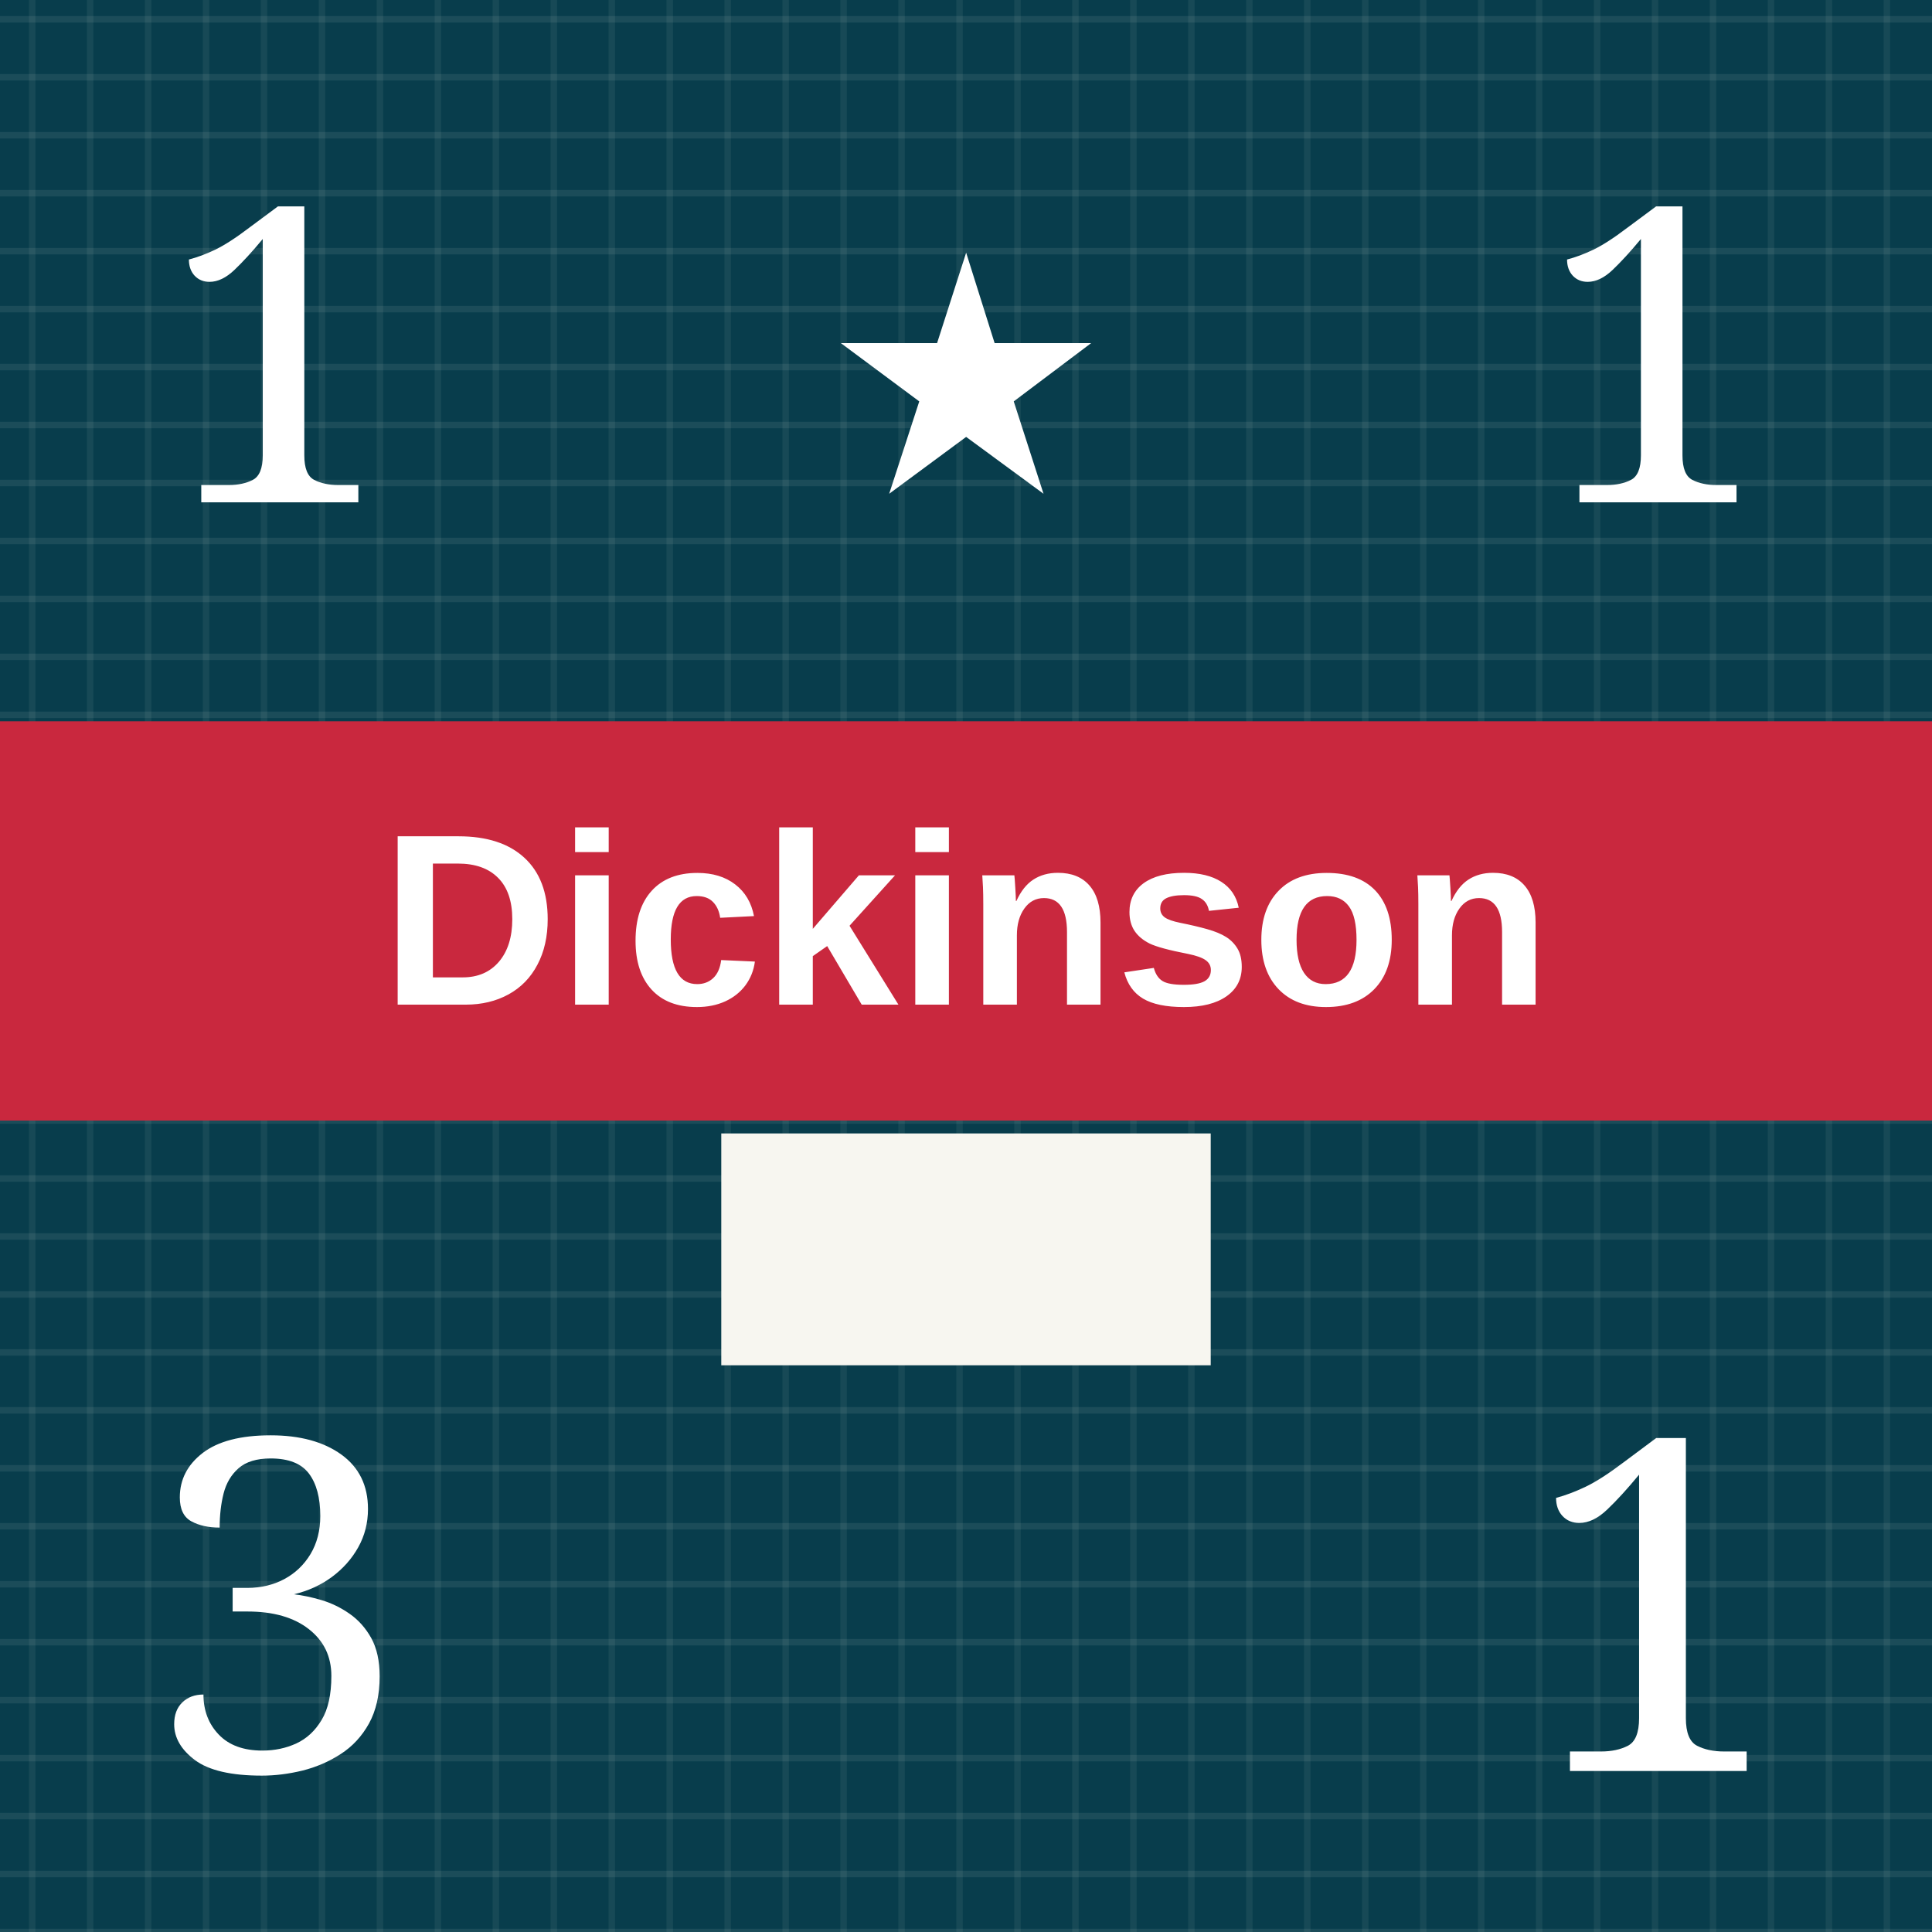
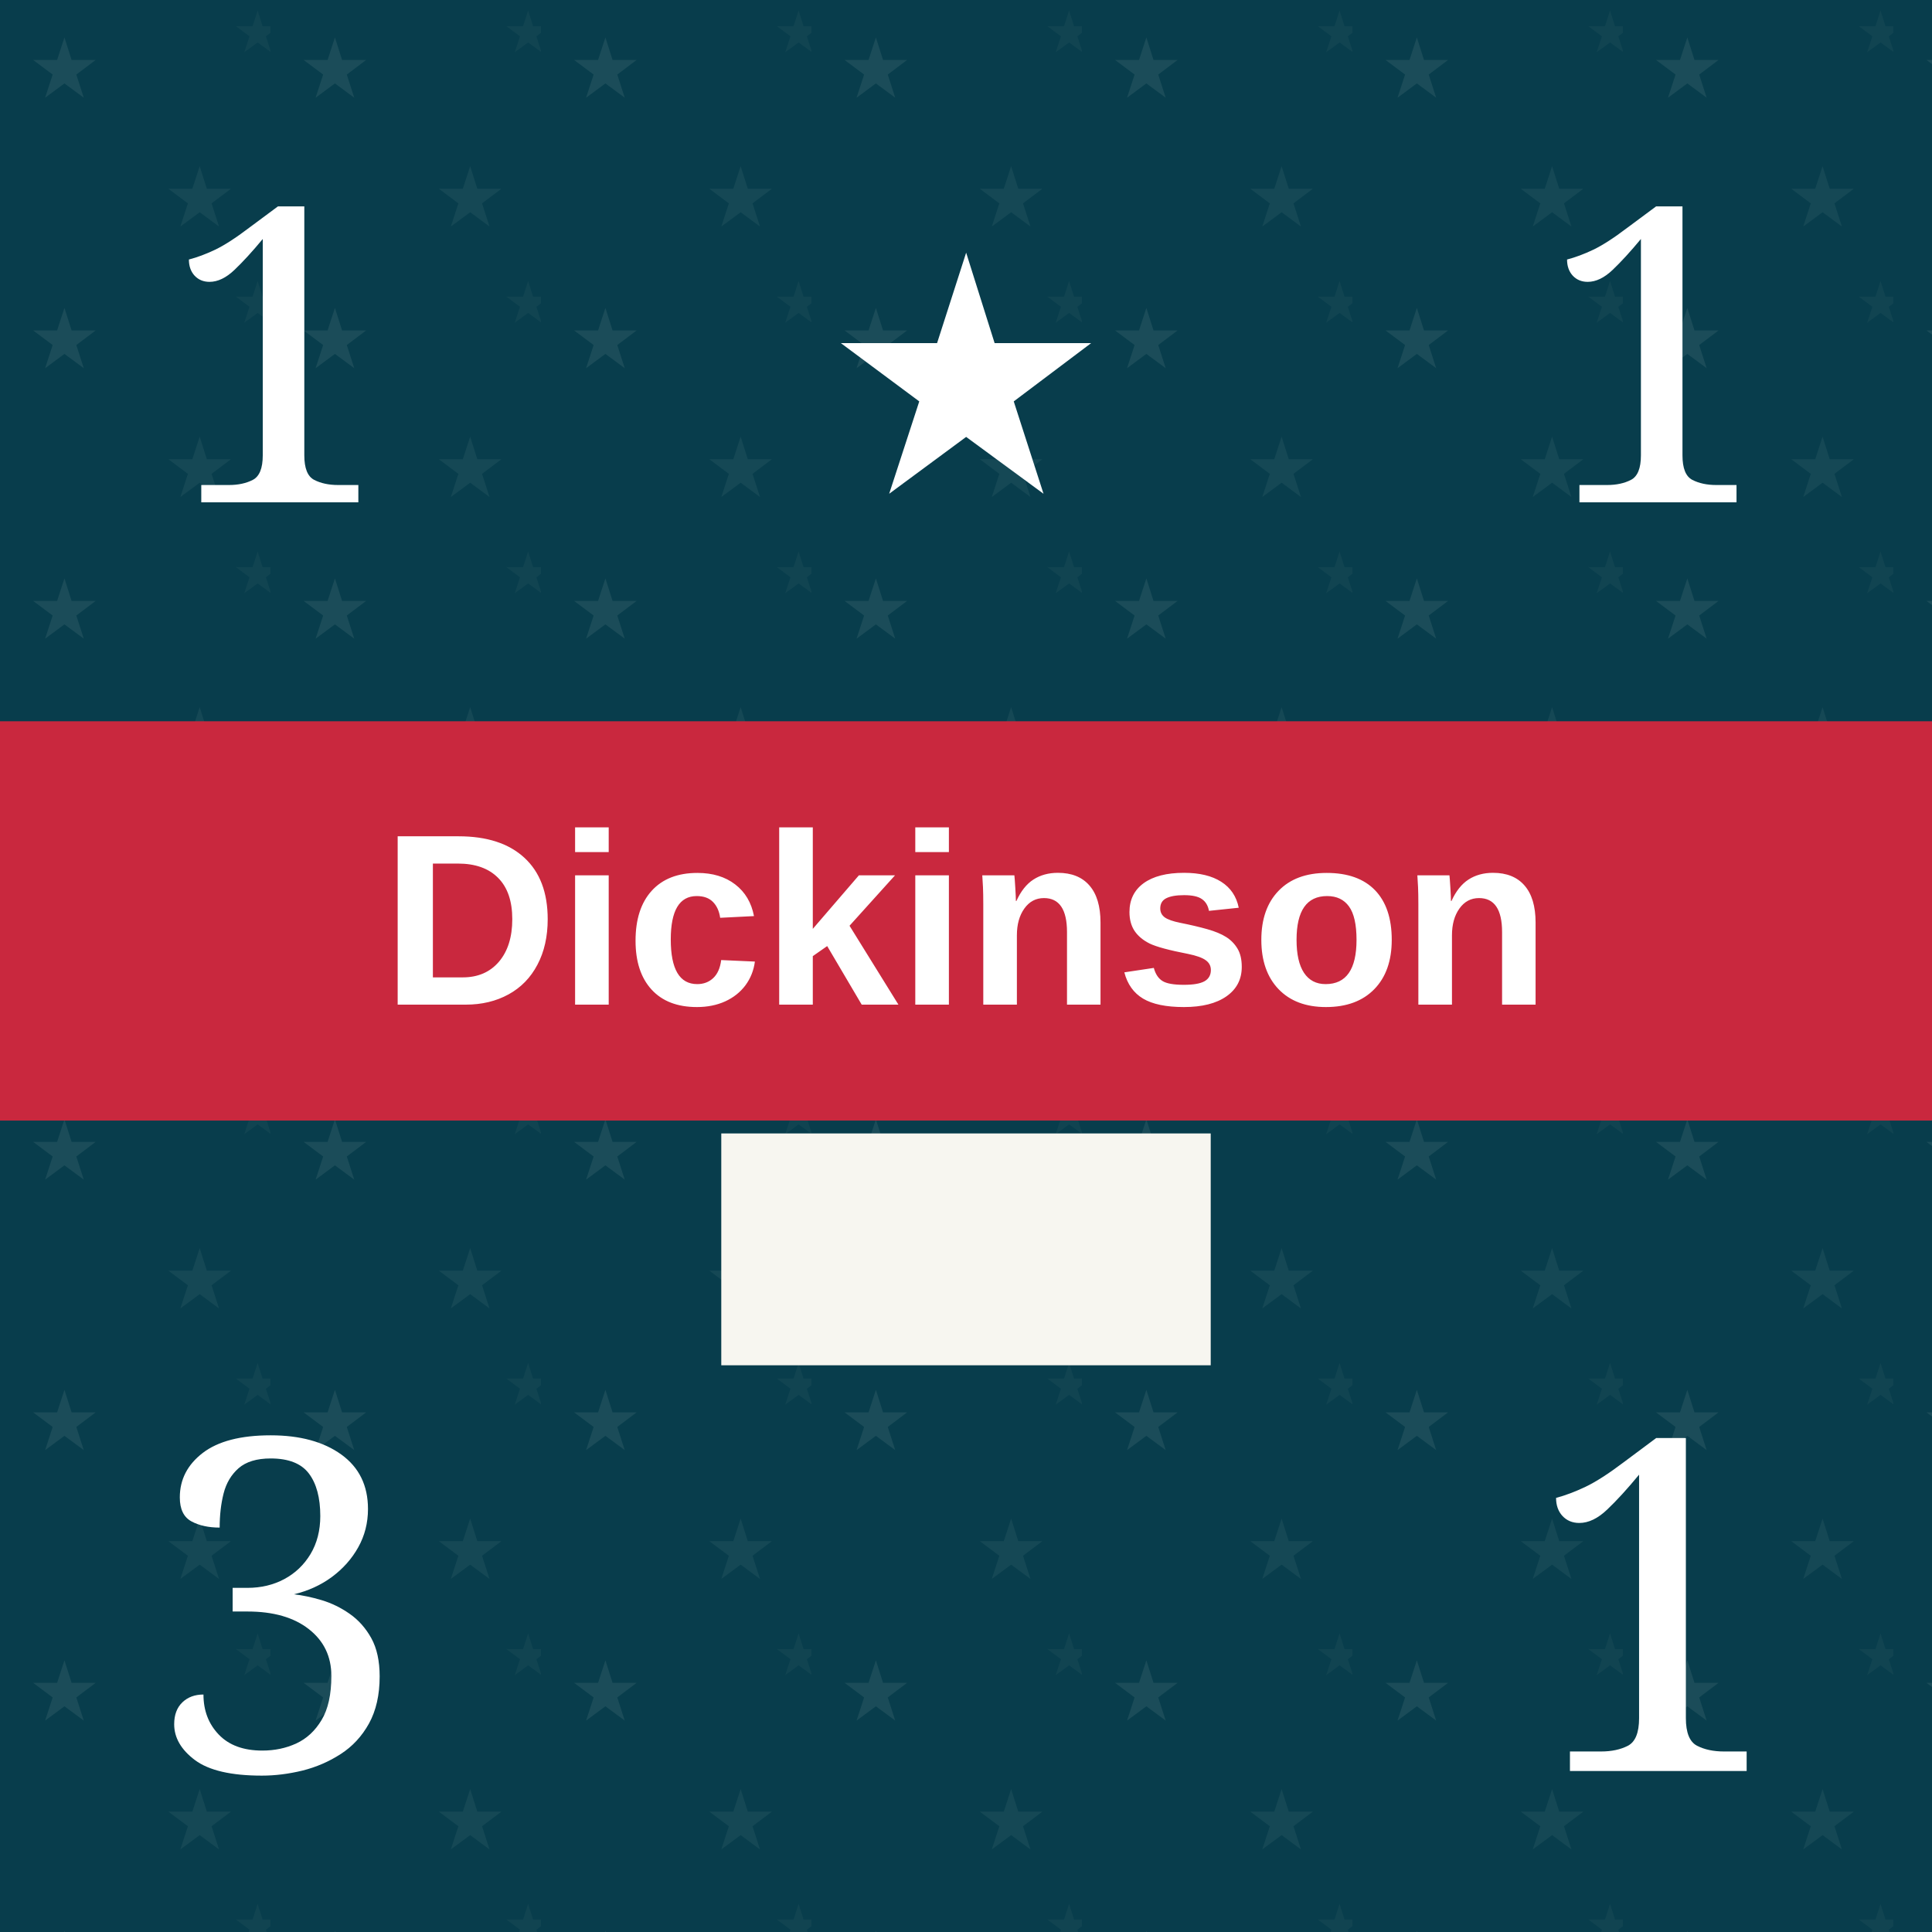
<svg xmlns="http://www.w3.org/2000/svg" viewBox="0 0 300 300" role="img" aria-labelledby="title desc">
  <defs>
    <pattern id="blueTexture" width="18" height="18" patternUnits="userSpaceOnUse">
      <rect width="18" height="18" fill="#083d4c" />
      <path d="M0 3H18 M0 12H18" stroke="#b7d0c6" stroke-opacity=".11" stroke-width="1" />
      <path d="M5 0V18 M14 0V18" stroke="#d3e0d2" stroke-opacity=".08" stroke-width="1" />
+     </pattern>
+     <pattern id="americanLeaderTexture" width="42" height="42" patternUnits="userSpaceOnUse">
+       <rect width="42" height="42" fill="#083d4c" />
+       <text x="10" y="15" fill="#b7d0c6" fill-opacity=".11" font-family="Georgia, serif" font-size="13" text-anchor="middle">★</text>
+       <text x="31" y="35" fill="#b7d0c6" fill-opacity=".08" font-family="Georgia, serif" font-size="13" text-anchor="middle">★</text>
+       <text x="40" y="8" fill="#b7d0c6" fill-opacity=".05" font-family="Georgia, serif" font-size="9" text-anchor="middle">★</text>
    </pattern>
    <pattern id="redTexture" width="24" height="24" patternUnits="userSpaceOnUse">
      <rect width="24" height="24" fill="#d94234" />
      <path d="M0 0L24 24M24 0L0 24" stroke="#ffc0a4" stroke-opacity=".14" stroke-width="2" />
      <path d="M6 0V24M18 0V24" stroke="#831e22" stroke-opacity=".14" stroke-width="2" />
    </pattern>
    <pattern id="blackTexture" width="12" height="12" patternUnits="userSpaceOnUse" patternTransform="rotate(35)">
      <rect width="12" height="12" fill="#101214" />
      <path d="M0 2H12" stroke="#6a6a6a" stroke-opacity=".35" stroke-width="1" />
    </pattern>
    <filter id="shadow" x="-15%" y="-15%" width="130%" height="130%">
      <feDropShadow dx="0" dy="2" stdDeviation="2" flood-opacity=".38" />
    </filter>
  </defs>
-   <rect width="300" height="300" fill="url(#blueTexture)" />
+   <rect width="300" height="300" fill="url(#americanLeaderTexture)" />
  <text x="43" y="78" fill="#fff" font-family="Georgia, serif" font-size="64" text-anchor="middle">1</text>
  <text x="150" y="76" fill="#fff" font-family="Georgia, serif" font-size="52" text-anchor="middle">★</text>
  <text x="257" y="78" fill="#fff" font-family="Georgia, serif" font-size="64" text-anchor="middle">1</text>
  <rect y="112" width="300" height="62" fill="#c9283e" />
  <text x="150" y="156" fill="#fff" font-family="Arial, sans-serif" font-size="38" font-weight="bold" text-anchor="middle">Dickinson</text>
  <rect x="112" y="176" width="76" height="36" fill="#f7f6f0" />
  <text x="43" y="275" fill="#fff" font-family="Georgia, serif" font-size="72" text-anchor="middle">3</text>
  <text x="257" y="275" fill="#fff" font-family="Georgia, serif" font-size="72" text-anchor="middle">1</text>
</svg>
